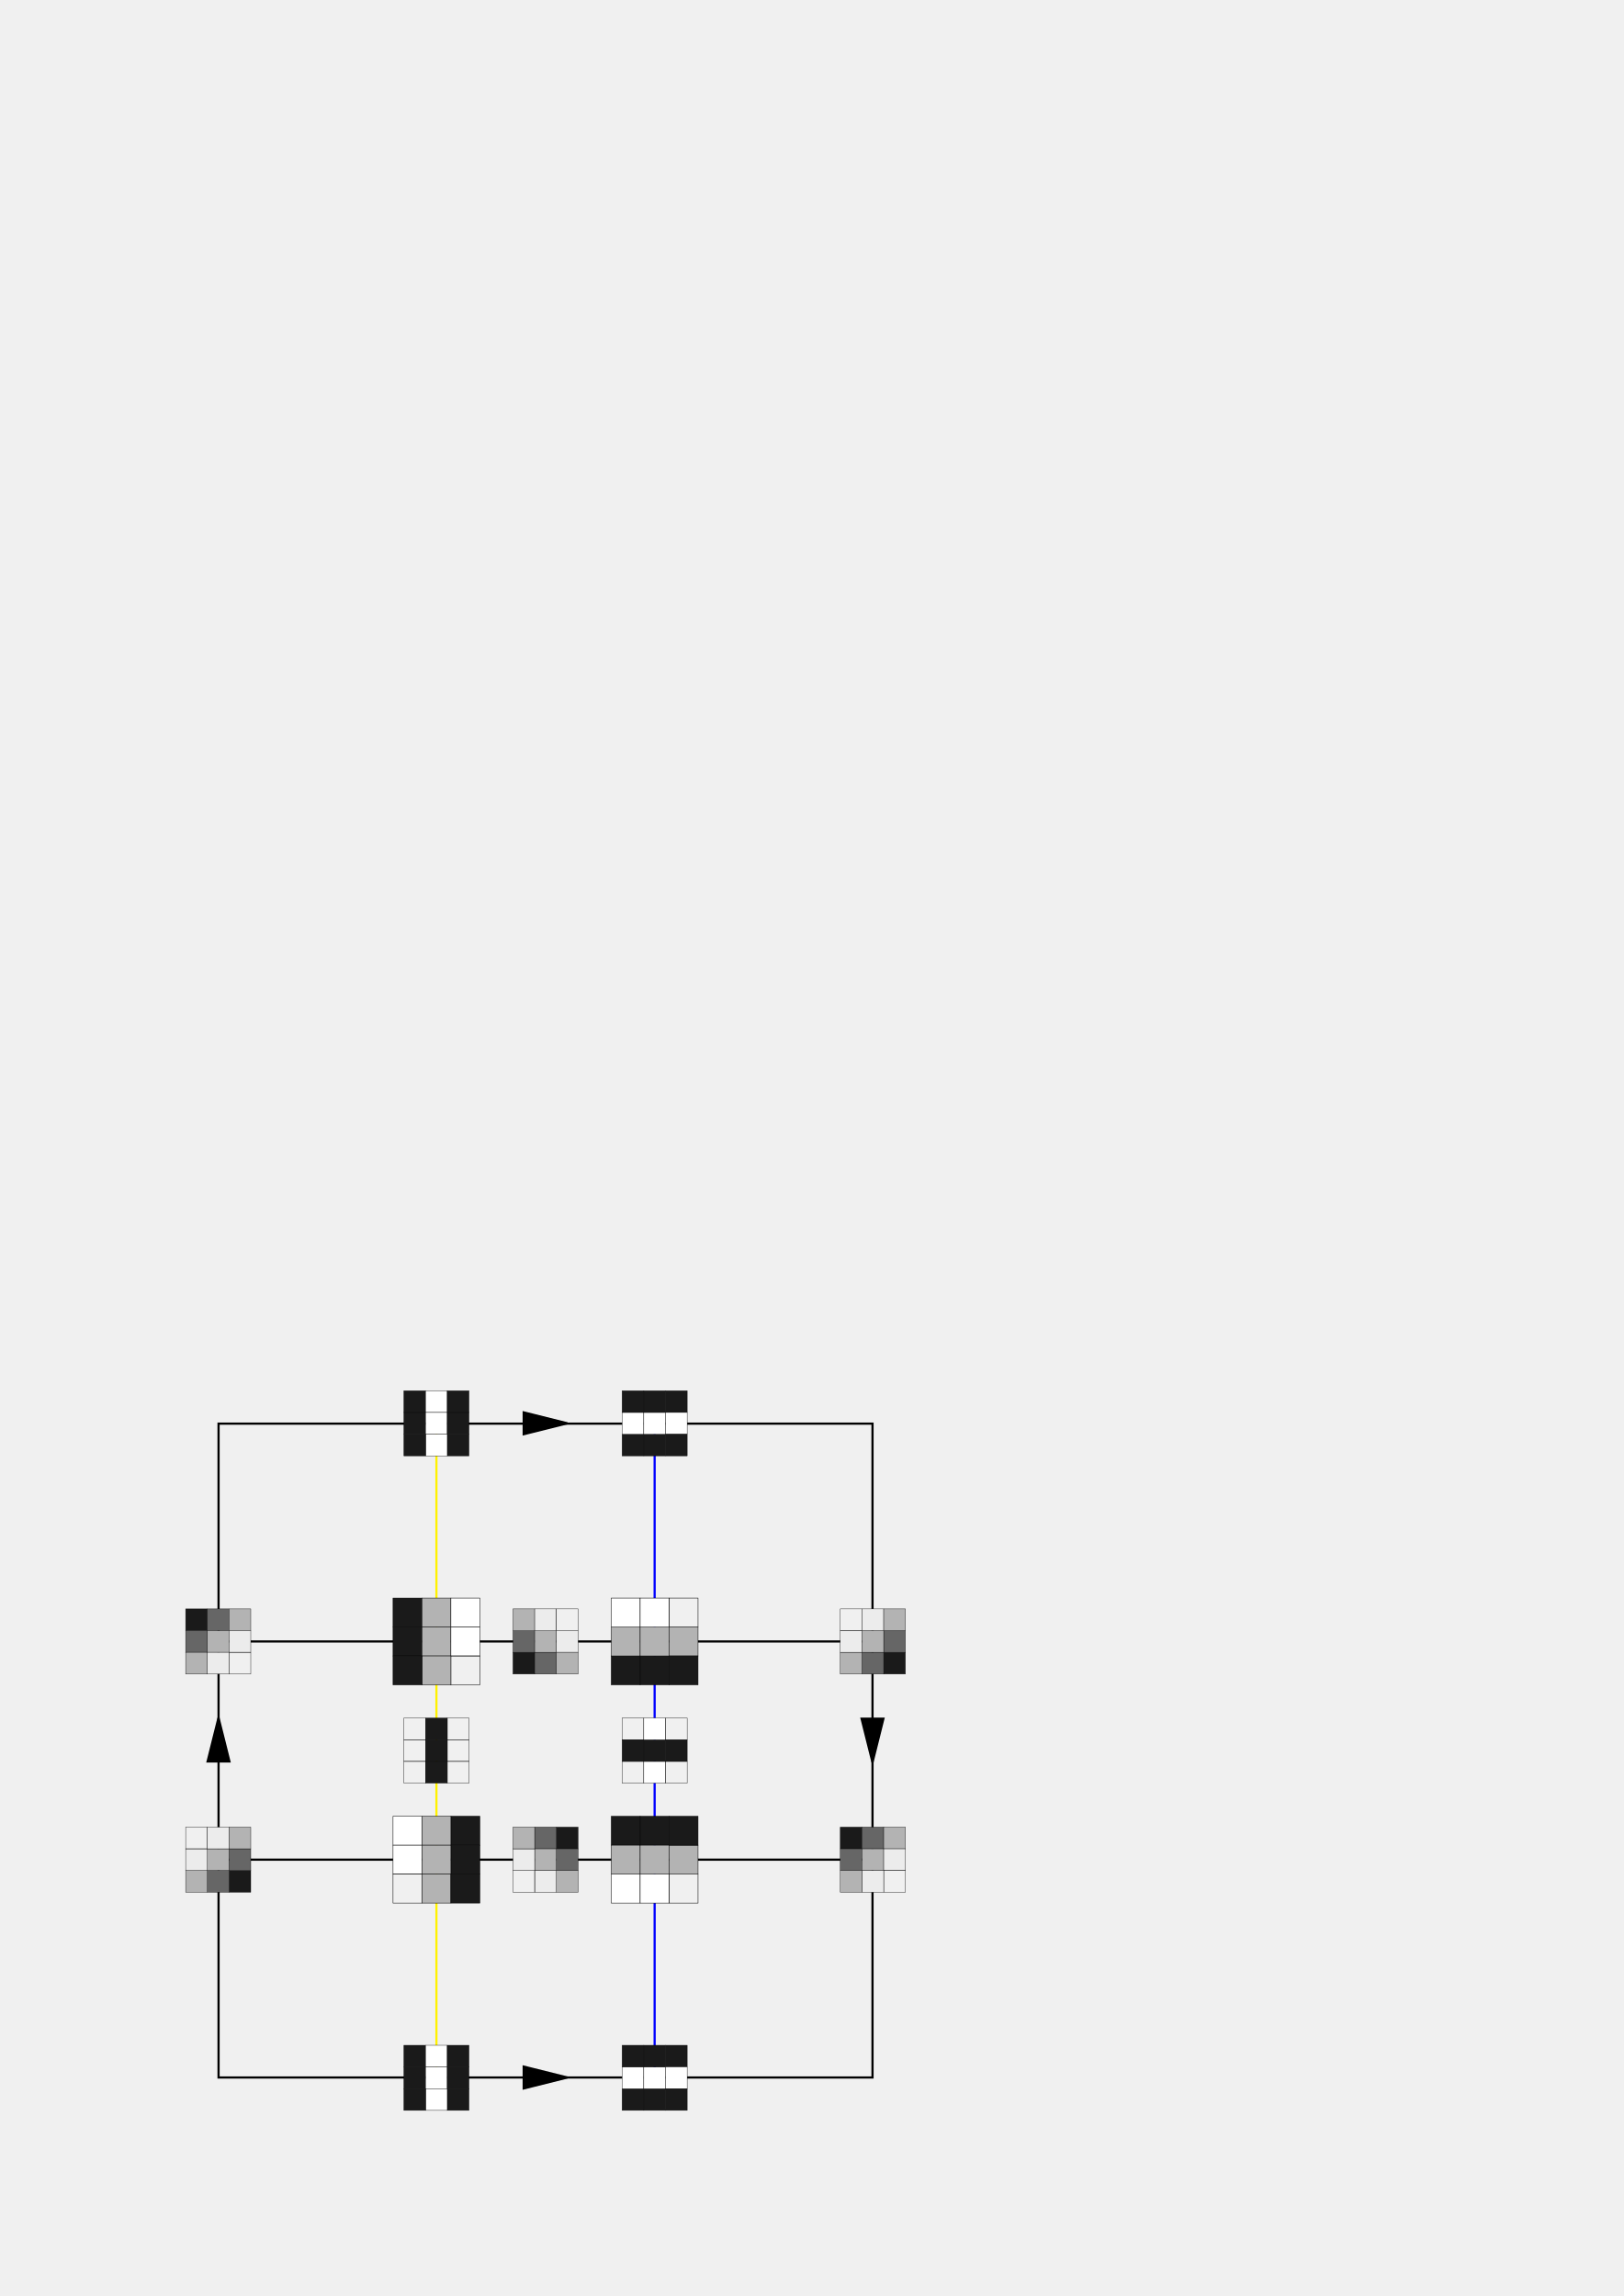
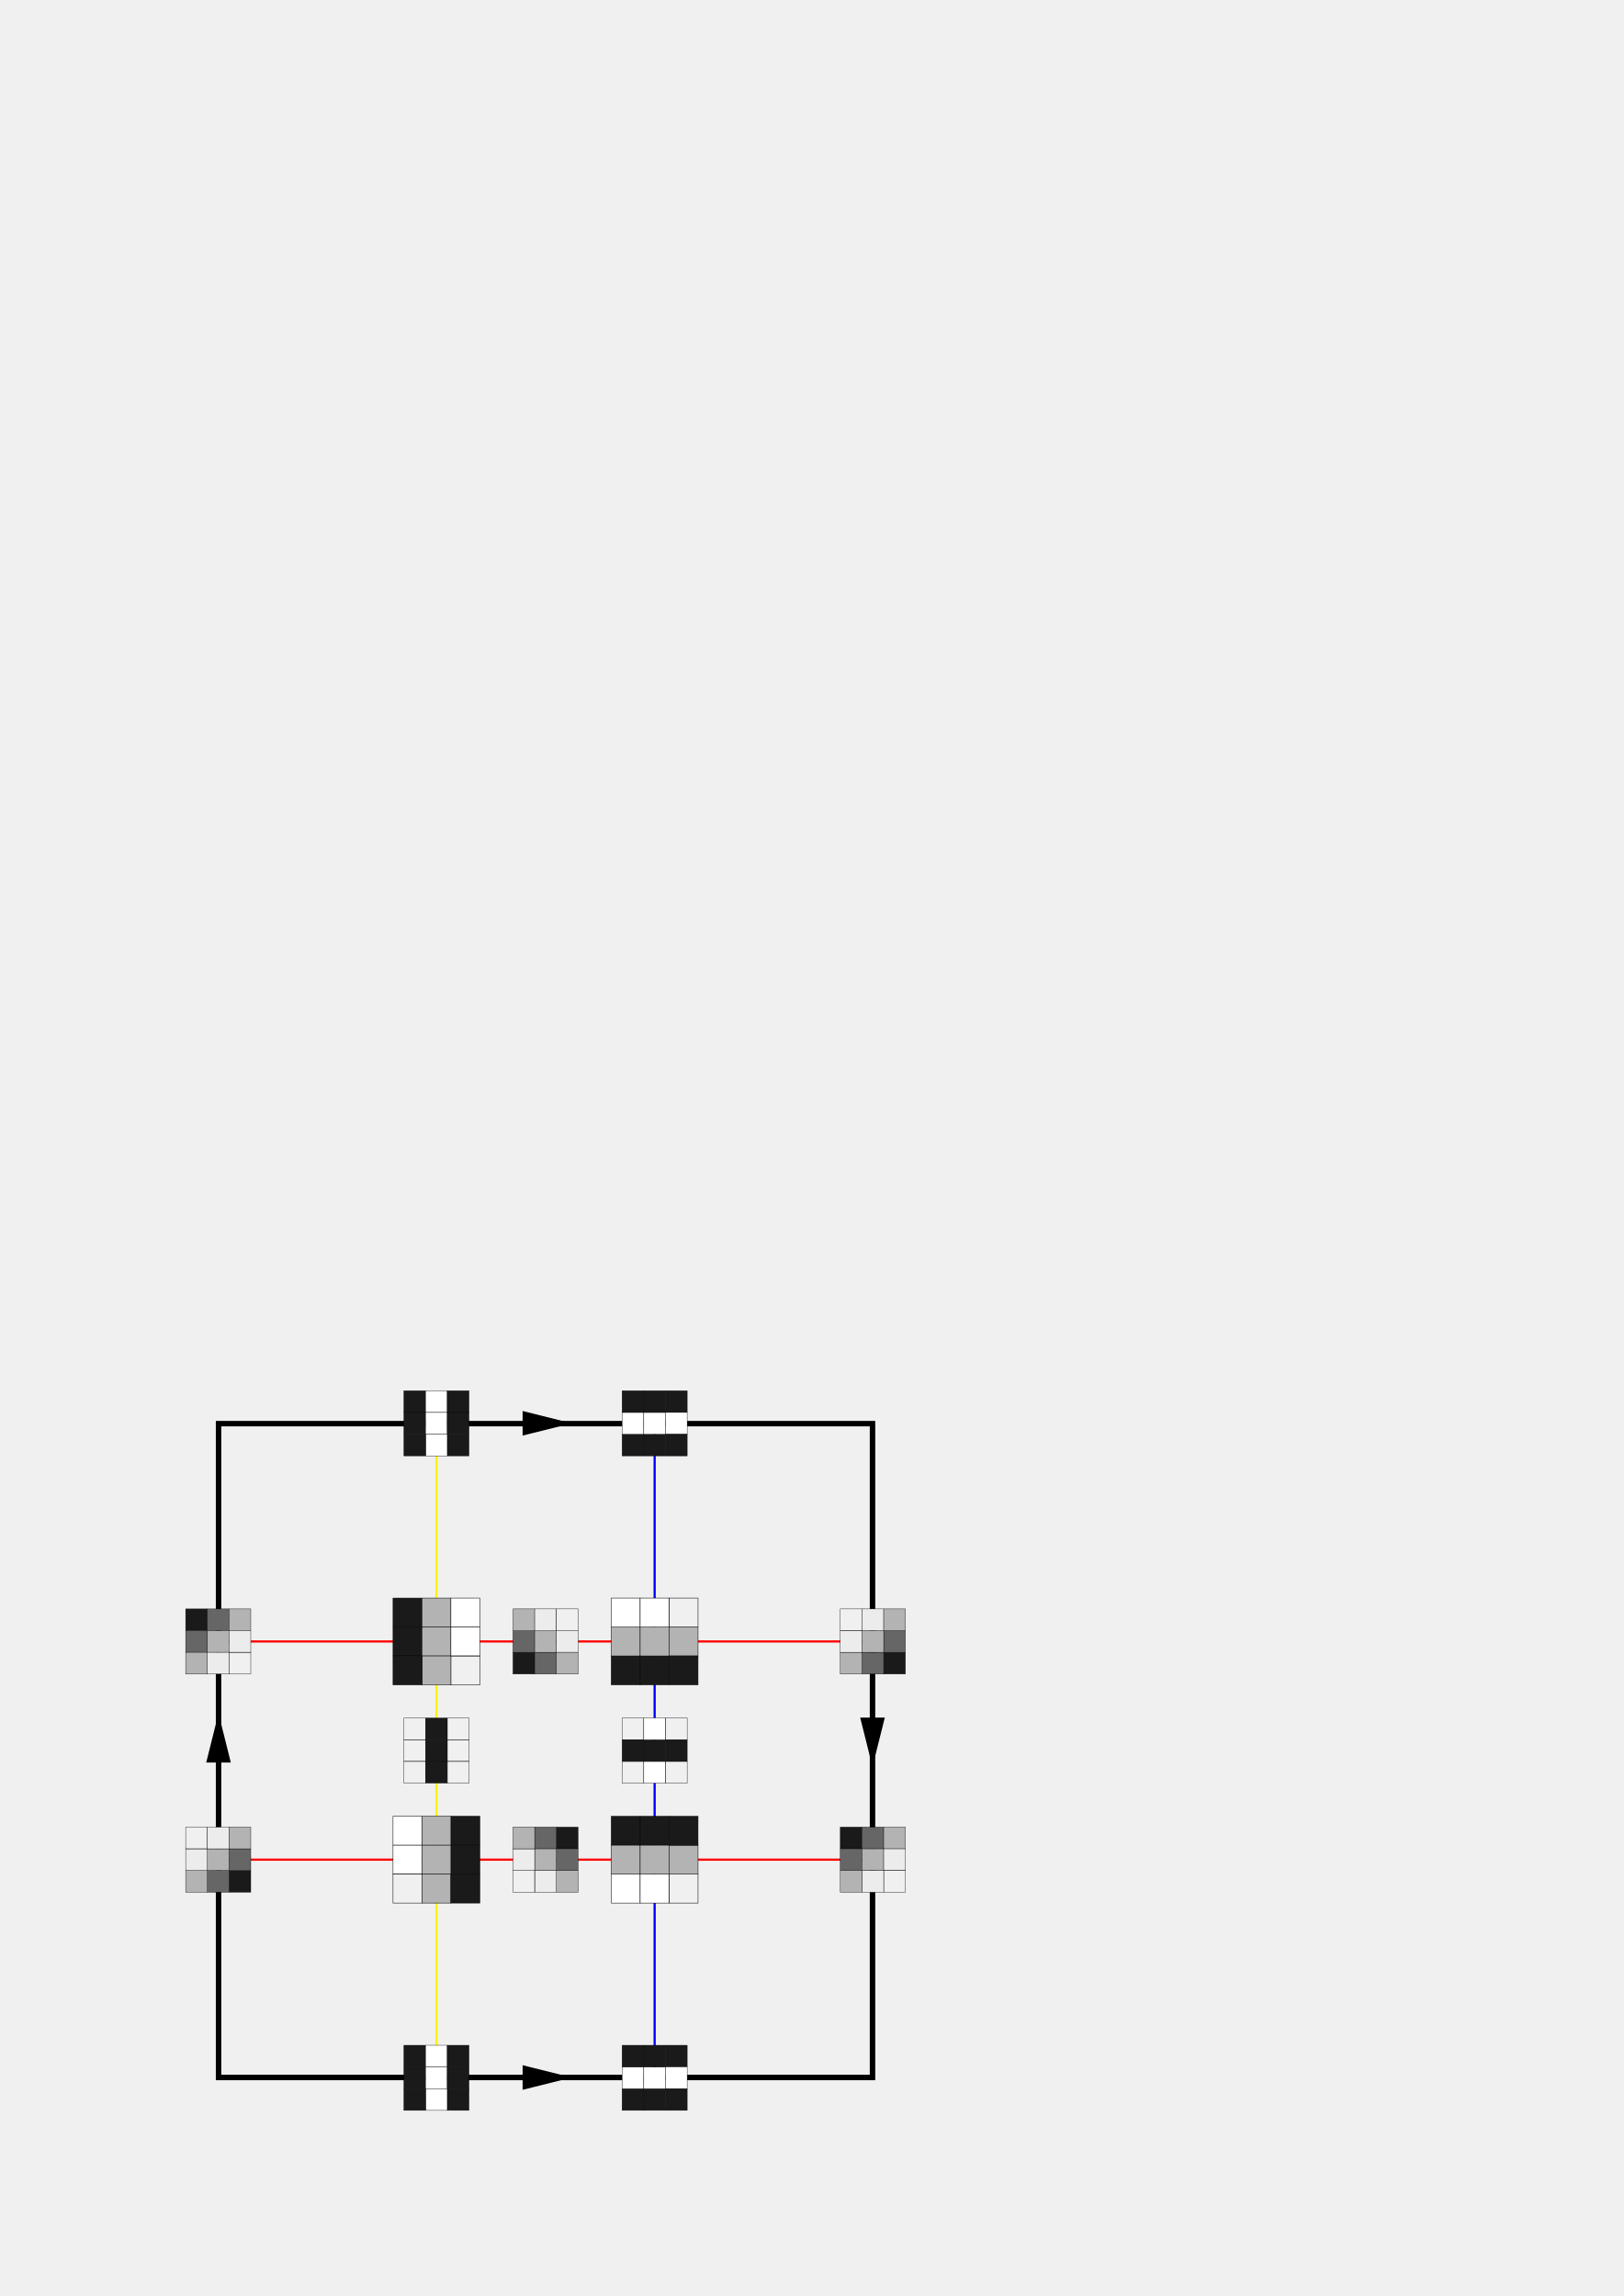
<svg xmlns="http://www.w3.org/2000/svg" width="210mm" height="297mm" viewBox="0 0 744.094 1052.362" id="svg8339" version="1.1">
  <defs id="defs8341" />
  <g id="layer1">
-     <rect style="fill:none;stroke:#000000;stroke-width:1;stroke-miterlimit:4;stroke-dasharray:none;opacity:1" id="rect8347" width="299.688" height="299.688" x="100.156" y="652.518" />
+     <rect style="fill:none;stroke:#000000;stroke-width:2.5;stroke-miterlimit:4;stroke-dasharray:none;opacity:1" id="rect8347" width="299.688" height="299.688" x="100.156" y="652.518" />
    <path style="fill:#fff200;fill-rule:evenodd;stroke:#fff200;stroke-width:1px;stroke-linecap:butt;stroke-linejoin:miter;stroke-opacity:1;fill-opacity:1" d="m 200,652.362 0,300" id="path8910" />
    <path style="fill:#0000ff;fill-rule:evenodd;stroke:#0000ff;stroke-width:1px;stroke-linecap:butt;stroke-linejoin:miter;stroke-opacity:1;fill-opacity:1" d="m 300,652.362 0,300" id="path8912" />
-     <path style="fill:none;fill-rule:evenodd;stroke:#000000;stroke-width:1px;stroke-linecap:butt;stroke-linejoin:miter;stroke-opacity:1" d="m 100,752.362 300,0" id="path8914" />
-     <path style="fill:none;fill-rule:evenodd;stroke:#000000;stroke-width:1px;stroke-linecap:butt;stroke-linejoin:miter;stroke-opacity:1" d="m 100,852.362 300,0" id="path8916" />
+     <path style="fill:#ff0000;fill-rule:evenodd;stroke:#ff0000;stroke-width:1px;stroke-linecap:butt;stroke-linejoin:miter;stroke-opacity:1;fill-opacity:1" d="m 100,752.362 300,0" id="path8914" />
+     <path style="fill:#ff0000;fill-rule:evenodd;stroke:#ff0000;stroke-width:1px;stroke-linecap:butt;stroke-linejoin:miter;stroke-opacity:1;fill-opacity:1" d="m 100,852.362 300,0" id="path8916" />
    <path style="fill:#000000;fill-rule:evenodd;stroke:#000000;stroke-width:1px;stroke-linecap:butt;stroke-linejoin:miter;stroke-opacity:1" d="m 240,647.362 20,5 -20,5 z" id="path8920" />
    <path id="path8922" d="m 240,947.222 20,5 -20,5 z" style="fill:#000000;fill-rule:evenodd;stroke:#000000;stroke-width:1px;stroke-linecap:butt;stroke-linejoin:miter;stroke-opacity:1" />
    <path style="fill:#000000;fill-rule:evenodd;stroke:#000000;stroke-width:1px;stroke-linecap:butt;stroke-linejoin:miter;stroke-opacity:1" d="m 105.14,807.362 -5,-20 -5,20 z" id="path8924" />
    <path id="path8926" d="m 404.84,787.741 -5,20 -5,-20 z" style="fill:#000000;fill-rule:evenodd;stroke:#000000;stroke-width:1px;stroke-linecap:butt;stroke-linejoin:miter;stroke-opacity:1" />
    <g id="layer1-1" transform="matrix(-0.4419889,0,0,0.4419889,311.1287,766.0774)">
      <g transform="translate(146.1786,98.10713)" id="layer1-2" style="fill:none;stroke:#000000">
        <rect style="fill:#1a1a1a;stroke:#000000;stroke-width:0.5;stroke-miterlimit:4;stroke-dasharray:none" id="rect4153" width="30" height="30" x="60.25" y="52.112" />
        <rect y="52.112" x="90.25" height="30" width="30" id="rect4155" style="fill:#b3b3b3;stroke:#000000;stroke-width:0.5;stroke-miterlimit:4;stroke-dasharray:none" />
        <rect style="fill:#ffffff;stroke:#000000;stroke-width:0.5;stroke-miterlimit:4;stroke-dasharray:none" id="rect4157" width="30" height="30" x="120.25" y="52.112" />
        <rect y="82.112" x="60.25" height="30" width="30" id="rect4159" style="fill:#1a1a1a;stroke:#000000;stroke-width:0.5;stroke-miterlimit:4;stroke-dasharray:none" />
        <rect style="fill:#b3b3b3;stroke:#000000;stroke-width:0.5;stroke-miterlimit:4;stroke-dasharray:none" id="rect4161" width="30" height="30" x="90.25" y="82.112" />
        <rect y="82.112" x="120.25" height="30" width="30" id="rect4163" style="fill:#ffffff;stroke:#000000;stroke-width:0.5;stroke-miterlimit:4;stroke-dasharray:none" />
        <rect style="fill:none;stroke:#000000;stroke-width:0.5;stroke-miterlimit:4;stroke-dasharray:none" id="rect4165" width="30" height="30" x="120.25" y="112.112" />
        <rect y="112.112" x="90.25" height="30" width="30" id="rect4167" style="fill:#b3b3b3;stroke:#000000;stroke-width:0.5;stroke-miterlimit:4;stroke-dasharray:none" />
        <rect style="fill:#1a1a1a;stroke:#000000;stroke-width:0.5;stroke-miterlimit:4;stroke-dasharray:none" id="rect4169" width="30" height="30" x="60.25" y="112.112" />
      </g>
    </g>
    <g transform="matrix(0.4419889,0,0,0.4419889,88.87134,666.0774)" id="g9097">
      <g style="fill:none;stroke:#000000" id="g9099" transform="translate(146.1786,98.10713)">
        <rect y="52.112" x="60.25" height="30" width="30" id="rect9101" style="fill:#1a1a1a;stroke:#000000;stroke-width:0.5;stroke-miterlimit:4;stroke-dasharray:none" />
        <rect style="fill:#b3b3b3;stroke:#000000;stroke-width:0.5;stroke-miterlimit:4;stroke-dasharray:none" id="rect9103" width="30" height="30" x="90.25" y="52.112" />
        <rect y="52.112" x="120.25" height="30" width="30" id="rect9105" style="fill:#ffffff;stroke:#000000;stroke-width:0.5;stroke-miterlimit:4;stroke-dasharray:none" />
        <rect style="fill:#1a1a1a;stroke:#000000;stroke-width:0.5;stroke-miterlimit:4;stroke-dasharray:none" id="rect9107" width="30" height="30" x="60.25" y="82.112" />
        <rect y="82.112" x="90.25" height="30" width="30" id="rect9109" style="fill:#b3b3b3;stroke:#000000;stroke-width:0.5;stroke-miterlimit:4;stroke-dasharray:none" />
        <rect style="fill:#ffffff;stroke:#000000;stroke-width:0.5;stroke-miterlimit:4;stroke-dasharray:none" id="rect9111" width="30" height="30" x="120.25" y="82.112" />
        <rect y="112.112" x="120.25" height="30" width="30" id="rect9113" style="fill:none;stroke:#000000;stroke-width:0.5;stroke-miterlimit:4;stroke-dasharray:none" />
        <rect style="fill:#b3b3b3;stroke:#000000;stroke-width:0.5;stroke-miterlimit:4;stroke-dasharray:none" id="rect9115" width="30" height="30" x="90.25" y="112.112" />
        <rect y="112.112" x="60.25" height="30" width="30" id="rect9117" style="fill:#1a1a1a;stroke:#000000;stroke-width:0.5;stroke-miterlimit:4;stroke-dasharray:none" />
      </g>
    </g>
    <g id="layer1-0" transform="matrix(0.3314917,0,0,0.3314917,74.98027,673.2445)">
      <g transform="translate(271.8929,292.3929)" id="layer1-8" style="fill:none;stroke:#000000">
        <rect style="fill:none;stroke:#000000;stroke-width:0.5;stroke-miterlimit:4;stroke-dasharray:none" id="rect4153-7" width="30" height="30" x="60.25" y="52.112" />
        <rect y="52.112" x="90.25" height="30" width="30" id="rect4155-7" style="fill:#1a1a1a;stroke:#000000;stroke-width:0.5;stroke-miterlimit:4;stroke-dasharray:none" />
        <rect style="fill:none;stroke:#000000;stroke-width:0.5;stroke-miterlimit:4;stroke-dasharray:none" id="rect4157-9" width="30" height="30" x="120.25" y="52.112" />
        <rect y="82.112" x="60.25" height="30" width="30" id="rect4159-8" style="fill:none;stroke:#000000;stroke-width:0.5;stroke-miterlimit:4;stroke-dasharray:none" />
        <rect style="fill:#1a1a1a;stroke:#000000;stroke-width:0.5;stroke-miterlimit:4;stroke-dasharray:none" id="rect4161-6" width="30" height="30" x="90.25" y="82.112" />
        <rect y="82.112" x="120.25" height="30" width="30" id="rect4163-2" style="fill:none;stroke:#000000;stroke-width:0.5;stroke-miterlimit:4;stroke-dasharray:none" />
        <rect style="fill:none;stroke:#000000;stroke-width:0.5;stroke-miterlimit:4;stroke-dasharray:none" id="rect4165-4" width="30" height="30" x="120.25" y="112.112" />
        <rect y="112.112" x="90.25" height="30" width="30" id="rect4167-8" style="fill:#1a1a1a;stroke:#000000;stroke-width:0.5;stroke-miterlimit:4;stroke-dasharray:none" />
        <rect style="fill:none;stroke:#000000;stroke-width:0.5;stroke-miterlimit:4;stroke-dasharray:none" id="rect4169-7" width="30" height="30" x="60.25" y="112.112" />
      </g>
    </g>
    <g id="layer1-6" transform="matrix(0.3314917,0,0,0.3314917,88.23995,543.134)">
      <g transform="translate(231.8928,232.3929)" id="layer1-0-6" style="fill:none;stroke:#000000">
        <rect style="fill:#1a1a1a;stroke:#000000;stroke-width:0.5;stroke-miterlimit:4;stroke-dasharray:none" id="rect4153-79" width="30" height="30" x="60.25" y="52.112" />
        <rect y="52.112" x="90.25" height="30" width="30" id="rect4155-4" style="fill:#ffffff;stroke:#000000;stroke-width:0.5;stroke-miterlimit:4;stroke-dasharray:none" />
        <rect style="fill:#1a1a1a;stroke:#000000;stroke-width:0.5;stroke-miterlimit:4;stroke-dasharray:none" id="rect4157-8" width="30" height="30" x="120.25" y="52.112" />
        <rect y="82.112" x="60.25" height="30" width="30" id="rect4159-5" style="fill:#1a1a1a;stroke:#000000;stroke-width:0.5;stroke-miterlimit:4;stroke-dasharray:none" />
        <rect style="fill:#ffffff;stroke:#000000;stroke-width:0.5;stroke-miterlimit:4;stroke-dasharray:none" id="rect4161-9" width="30" height="30" x="90.25" y="82.112" />
        <rect y="82.112" x="120.25" height="30" width="30" id="rect4163-1" style="fill:#1a1a1a;stroke:#000000;stroke-width:0.5;stroke-miterlimit:4;stroke-dasharray:none" />
        <rect style="fill:#1a1a1a;stroke:#000000;stroke-width:0.5;stroke-miterlimit:4;stroke-dasharray:none" id="rect4165-0" width="30" height="30" x="120.25" y="112.112" />
        <rect y="112.112" x="90.25" height="30" width="30" id="rect4167-9" style="fill:#ffffff;stroke:#000000;stroke-width:0.5;stroke-miterlimit:4;stroke-dasharray:none" />
        <rect style="fill:#1a1a1a;stroke:#000000;stroke-width:0.5;stroke-miterlimit:4;stroke-dasharray:none" id="rect4169-3" width="30" height="30" x="60.25" y="112.112" />
      </g>
    </g>
    <g transform="matrix(0.3314917,0,0,0.3314917,88.23995,843.134)" id="g9269">
      <g style="fill:none;stroke:#000000" id="g9271" transform="translate(231.8928,232.3929)">
        <rect y="52.112" x="60.25" height="30" width="30" id="rect9273" style="fill:#1a1a1a;stroke:#000000;stroke-width:0.5;stroke-miterlimit:4;stroke-dasharray:none" />
        <rect style="fill:#ffffff;stroke:#000000;stroke-width:0.5;stroke-miterlimit:4;stroke-dasharray:none" id="rect9275" width="30" height="30" x="90.25" y="52.112" />
        <rect y="52.112" x="120.25" height="30" width="30" id="rect9277" style="fill:#1a1a1a;stroke:#000000;stroke-width:0.5;stroke-miterlimit:4;stroke-dasharray:none" />
        <rect style="fill:#1a1a1a;stroke:#000000;stroke-width:0.5;stroke-miterlimit:4;stroke-dasharray:none" id="rect9279" width="30" height="30" x="60.25" y="82.112" />
        <rect y="82.112" x="90.25" height="30" width="30" id="rect9281" style="fill:#ffffff;stroke:#000000;stroke-width:0.5;stroke-miterlimit:4;stroke-dasharray:none" />
        <rect style="fill:#1a1a1a;stroke:#000000;stroke-width:0.5;stroke-miterlimit:4;stroke-dasharray:none" id="rect9283" width="30" height="30" x="120.25" y="82.112" />
        <rect y="112.112" x="120.25" height="30" width="30" id="rect9285" style="fill:#1a1a1a;stroke:#000000;stroke-width:0.5;stroke-miterlimit:4;stroke-dasharray:none" />
        <rect style="fill:#ffffff;stroke:#000000;stroke-width:0.5;stroke-miterlimit:4;stroke-dasharray:none" id="rect9287" width="30" height="30" x="90.25" y="112.112" />
        <rect y="112.112" x="60.25" height="30" width="30" id="rect9289" style="fill:#1a1a1a;stroke:#000000;stroke-width:0.5;stroke-miterlimit:4;stroke-dasharray:none" />
      </g>
    </g>
    <g id="g9291" transform="matrix(0,-0.4419889,0.4419889,0,213.7152,863.4909)">
      <g transform="translate(146.1786,98.10713)" id="g9293" style="fill:none;stroke:#000000">
        <rect style="fill:#1a1a1a;stroke:#000000;stroke-width:0.5;stroke-miterlimit:4;stroke-dasharray:none" id="rect9295" width="30" height="30" x="60.25" y="52.112" />
        <rect y="52.112" x="90.25" height="30" width="30" id="rect9297" style="fill:#b3b3b3;stroke:#000000;stroke-width:0.5;stroke-miterlimit:4;stroke-dasharray:none" />
        <rect style="fill:#ffffff;stroke:#000000;stroke-width:0.5;stroke-miterlimit:4;stroke-dasharray:none" id="rect9299" width="30" height="30" x="120.25" y="52.112" />
        <rect y="82.112" x="60.25" height="30" width="30" id="rect9301" style="fill:#1a1a1a;stroke:#000000;stroke-width:0.5;stroke-miterlimit:4;stroke-dasharray:none" />
        <rect style="fill:#b3b3b3;stroke:#000000;stroke-width:0.5;stroke-miterlimit:4;stroke-dasharray:none" id="rect9303" width="30" height="30" x="90.25" y="82.112" />
        <rect y="82.112" x="120.25" height="30" width="30" id="rect9305" style="fill:#ffffff;stroke:#000000;stroke-width:0.5;stroke-miterlimit:4;stroke-dasharray:none" />
        <rect style="fill:none;stroke:#000000;stroke-width:0.5;stroke-miterlimit:4;stroke-dasharray:none" id="rect9307" width="30" height="30" x="120.25" y="112.112" />
        <rect y="112.112" x="90.25" height="30" width="30" id="rect9309" style="fill:#b3b3b3;stroke:#000000;stroke-width:0.5;stroke-miterlimit:4;stroke-dasharray:none" />
        <rect style="fill:#1a1a1a;stroke:#000000;stroke-width:0.5;stroke-miterlimit:4;stroke-dasharray:none" id="rect9311" width="30" height="30" x="60.25" y="112.112" />
      </g>
    </g>
    <g id="layer1-80" transform="matrix(0,-0.3314917,0.3314917,0,126.565,847.0741)">
      <g transform="translate(180.4643,275.25)" id="layer1-3" style="fill:none;stroke:#000000">
        <rect style="fill:#1a1a1a;stroke:#000000;stroke-width:0.5;stroke-miterlimit:4;stroke-dasharray:none" id="rect4153-4" width="30" height="30" x="60.25" y="52.112" />
        <rect y="52.112" x="90.25" height="30" width="30" id="rect4155-5" style="fill:#666666;stroke:#000000;stroke-width:0.5;stroke-miterlimit:4;stroke-dasharray:none" />
        <rect style="fill:#b3b3b3;stroke:#000000;stroke-width:0.5;stroke-miterlimit:4;stroke-dasharray:none" id="rect4157-5" width="30" height="30" x="120.25" y="52.112" />
        <rect y="82.112" x="60.25" height="30" width="30" id="rect4159-4" style="fill:#666666;stroke:#000000;stroke-width:0.5;stroke-miterlimit:4;stroke-dasharray:none" />
        <rect style="fill:#b3b3b3;stroke:#000000;stroke-width:0.5;stroke-miterlimit:4;stroke-dasharray:none" id="rect4161-4" width="30" height="30" x="90.25" y="82.112" />
        <rect y="82.112" x="120.25" height="30" width="30" id="rect4163-0" style="fill:#ececec;stroke:#000000;stroke-width:0.5;stroke-miterlimit:4;stroke-dasharray:none" />
        <rect style="fill:none;stroke:#000000;stroke-width:0.5;stroke-miterlimit:4;stroke-dasharray:none" id="rect4165-6" width="30" height="30" x="120.25" y="112.112" />
        <rect y="112.112" x="90.25" height="30" width="30" id="rect4167-92" style="fill:#ececec;stroke:#000000;stroke-width:0.5;stroke-miterlimit:4;stroke-dasharray:none" />
        <rect style="fill:#b3b3b3;stroke:#000000;stroke-width:0.5;stroke-miterlimit:4;stroke-dasharray:none" id="rect4169-4" width="30" height="30" x="60.25" y="112.112" />
      </g>
    </g>
    <g transform="matrix(-0.3314917,0,0,-0.3314917,494.7119,875.7972)" id="g9388">
      <g style="fill:none;stroke:#000000" id="g9390" transform="translate(180.4643,275.25)">
        <rect y="52.112" x="60.25" height="30" width="30" id="rect9392" style="fill:#1a1a1a;stroke:#000000;stroke-width:0.5;stroke-miterlimit:4;stroke-dasharray:none" />
        <rect style="fill:#666666;stroke:#000000;stroke-width:0.5;stroke-miterlimit:4;stroke-dasharray:none" id="rect9394" width="30" height="30" x="90.25" y="52.112" />
        <rect y="52.112" x="120.25" height="30" width="30" id="rect9396" style="fill:#b3b3b3;stroke:#000000;stroke-width:0.5;stroke-miterlimit:4;stroke-dasharray:none" />
        <rect style="fill:#666666;stroke:#000000;stroke-width:0.5;stroke-miterlimit:4;stroke-dasharray:none" id="rect9398" width="30" height="30" x="60.25" y="82.112" />
        <rect y="82.112" x="90.25" height="30" width="30" id="rect9400" style="fill:#b3b3b3;stroke:#000000;stroke-width:0.5;stroke-miterlimit:4;stroke-dasharray:none" />
        <rect style="fill:#ececec;stroke:#000000;stroke-width:0.5;stroke-miterlimit:4;stroke-dasharray:none" id="rect9402" width="30" height="30" x="120.25" y="82.112" />
        <rect y="112.112" x="120.25" height="30" width="30" id="rect9404" style="fill:none;stroke:#000000;stroke-width:0.5;stroke-miterlimit:4;stroke-dasharray:none" />
        <rect style="fill:#ececec;stroke:#000000;stroke-width:0.5;stroke-miterlimit:4;stroke-dasharray:none" id="rect9406" width="30" height="30" x="90.25" y="112.112" />
        <rect y="112.112" x="60.25" height="30" width="30" id="rect9408" style="fill:#b3b3b3;stroke:#000000;stroke-width:0.5;stroke-miterlimit:4;stroke-dasharray:none" />
      </g>
    </g>
    <g id="g9410" transform="matrix(-0.3314917,0,0,-0.3314917,194.7119,975.7972)">
      <g transform="translate(180.4643,275.25)" id="g9412" style="fill:none;stroke:#000000">
        <rect style="fill:#1a1a1a;stroke:#000000;stroke-width:0.5;stroke-miterlimit:4;stroke-dasharray:none" id="rect9414" width="30" height="30" x="60.25" y="52.112" />
        <rect y="52.112" x="90.25" height="30" width="30" id="rect9416" style="fill:#666666;stroke:#000000;stroke-width:0.5;stroke-miterlimit:4;stroke-dasharray:none" />
        <rect style="fill:#b3b3b3;stroke:#000000;stroke-width:0.5;stroke-miterlimit:4;stroke-dasharray:none" id="rect9418" width="30" height="30" x="120.25" y="52.112" />
        <rect y="82.112" x="60.25" height="30" width="30" id="rect9420" style="fill:#666666;stroke:#000000;stroke-width:0.5;stroke-miterlimit:4;stroke-dasharray:none" />
        <rect style="fill:#b3b3b3;stroke:#000000;stroke-width:0.5;stroke-miterlimit:4;stroke-dasharray:none" id="rect9422" width="30" height="30" x="90.25" y="82.112" />
        <rect y="82.112" x="120.25" height="30" width="30" id="rect9424" style="fill:#ececec;stroke:#000000;stroke-width:0.5;stroke-miterlimit:4;stroke-dasharray:none" />
        <rect style="fill:none;stroke:#000000;stroke-width:0.5;stroke-miterlimit:4;stroke-dasharray:none" id="rect9426" width="30" height="30" x="120.25" y="112.112" />
        <rect y="112.112" x="90.25" height="30" width="30" id="rect9428" style="fill:#ececec;stroke:#000000;stroke-width:0.5;stroke-miterlimit:4;stroke-dasharray:none" />
        <rect style="fill:#b3b3b3;stroke:#000000;stroke-width:0.5;stroke-miterlimit:4;stroke-dasharray:none" id="rect9430" width="30" height="30" x="60.25" y="112.112" />
      </g>
    </g>
    <g transform="matrix(0,0.4419889,0.4419889,0,213.7152,741.2335)" id="g9451">
      <g style="fill:none;stroke:#000000" id="g9453" transform="translate(146.1786,98.10713)">
        <rect y="52.112" x="60.25" height="30" width="30" id="rect9455" style="fill:#1a1a1a;stroke:#000000;stroke-width:0.5;stroke-miterlimit:4;stroke-dasharray:none" />
        <rect style="fill:#b3b3b3;stroke:#000000;stroke-width:0.5;stroke-miterlimit:4;stroke-dasharray:none" id="rect9457" width="30" height="30" x="90.25" y="52.112" />
        <rect y="52.112" x="120.25" height="30" width="30" id="rect9459" style="fill:#ffffff;stroke:#000000;stroke-width:0.5;stroke-miterlimit:4;stroke-dasharray:none" />
        <rect style="fill:#1a1a1a;stroke:#000000;stroke-width:0.5;stroke-miterlimit:4;stroke-dasharray:none" id="rect9461" width="30" height="30" x="60.25" y="82.112" />
        <rect y="82.112" x="90.25" height="30" width="30" id="rect9463" style="fill:#b3b3b3;stroke:#000000;stroke-width:0.5;stroke-miterlimit:4;stroke-dasharray:none" />
        <rect style="fill:#ffffff;stroke:#000000;stroke-width:0.5;stroke-miterlimit:4;stroke-dasharray:none" id="rect9465" width="30" height="30" x="120.25" y="82.112" />
        <rect y="112.112" x="120.25" height="30" width="30" id="rect9467" style="fill:none;stroke:#000000;stroke-width:0.5;stroke-miterlimit:4;stroke-dasharray:none" />
        <rect style="fill:#b3b3b3;stroke:#000000;stroke-width:0.5;stroke-miterlimit:4;stroke-dasharray:none" id="rect9469" width="30" height="30" x="90.25" y="112.112" />
        <rect y="112.112" x="60.25" height="30" width="30" id="rect9471" style="fill:#1a1a1a;stroke:#000000;stroke-width:0.5;stroke-miterlimit:4;stroke-dasharray:none" />
      </g>
    </g>
    <g transform="matrix(0,0.3314917,-0.3314917,0,373.435,757.6503)" id="g9492">
      <g style="fill:none;stroke:#000000" id="g9494" transform="translate(180.4643,275.25)">
        <rect y="52.112" x="60.25" height="30" width="30" id="rect9496" style="fill:#1a1a1a;stroke:#000000;stroke-width:0.5;stroke-miterlimit:4;stroke-dasharray:none" />
        <rect style="fill:#666666;stroke:#000000;stroke-width:0.5;stroke-miterlimit:4;stroke-dasharray:none" id="rect9498" width="30" height="30" x="90.25" y="52.112" />
        <rect y="52.112" x="120.25" height="30" width="30" id="rect9500" style="fill:#b3b3b3;stroke:#000000;stroke-width:0.5;stroke-miterlimit:4;stroke-dasharray:none" />
        <rect style="fill:#666666;stroke:#000000;stroke-width:0.5;stroke-miterlimit:4;stroke-dasharray:none" id="rect9502" width="30" height="30" x="60.25" y="82.112" />
        <rect y="82.112" x="90.25" height="30" width="30" id="rect9504" style="fill:#b3b3b3;stroke:#000000;stroke-width:0.5;stroke-miterlimit:4;stroke-dasharray:none" />
        <rect style="fill:#ececec;stroke:#000000;stroke-width:0.5;stroke-miterlimit:4;stroke-dasharray:none" id="rect9506" width="30" height="30" x="120.25" y="82.112" />
        <rect y="112.112" x="120.25" height="30" width="30" id="rect9508" style="fill:none;stroke:#000000;stroke-width:0.5;stroke-miterlimit:4;stroke-dasharray:none" />
        <rect style="fill:#ececec;stroke:#000000;stroke-width:0.5;stroke-miterlimit:4;stroke-dasharray:none" id="rect9510" width="30" height="30" x="90.25" y="112.112" />
        <rect y="112.112" x="60.25" height="30" width="30" id="rect9512" style="fill:#b3b3b3;stroke:#000000;stroke-width:0.5;stroke-miterlimit:4;stroke-dasharray:none" />
      </g>
    </g>
    <g id="g9514" transform="matrix(0.3314917,0,0,0.3314917,5.288085,628.9272)">
      <g transform="translate(180.4643,275.25)" id="g9516" style="fill:none;stroke:#000000">
        <rect style="fill:#1a1a1a;stroke:#000000;stroke-width:0.5;stroke-miterlimit:4;stroke-dasharray:none" id="rect9518" width="30" height="30" x="60.25" y="52.112" />
        <rect y="52.112" x="90.25" height="30" width="30" id="rect9520" style="fill:#666666;stroke:#000000;stroke-width:0.5;stroke-miterlimit:4;stroke-dasharray:none" />
        <rect style="fill:#b3b3b3;stroke:#000000;stroke-width:0.5;stroke-miterlimit:4;stroke-dasharray:none" id="rect9522" width="30" height="30" x="120.25" y="52.112" />
        <rect y="82.112" x="60.25" height="30" width="30" id="rect9524" style="fill:#666666;stroke:#000000;stroke-width:0.5;stroke-miterlimit:4;stroke-dasharray:none" />
        <rect style="fill:#b3b3b3;stroke:#000000;stroke-width:0.5;stroke-miterlimit:4;stroke-dasharray:none" id="rect9526" width="30" height="30" x="90.25" y="82.112" />
        <rect y="82.112" x="120.25" height="30" width="30" id="rect9528" style="fill:#ececec;stroke:#000000;stroke-width:0.5;stroke-miterlimit:4;stroke-dasharray:none" />
        <rect style="fill:none;stroke:#000000;stroke-width:0.5;stroke-miterlimit:4;stroke-dasharray:none" id="rect9530" width="30" height="30" x="120.25" y="112.112" />
        <rect y="112.112" x="90.25" height="30" width="30" id="rect9532" style="fill:#ececec;stroke:#000000;stroke-width:0.5;stroke-miterlimit:4;stroke-dasharray:none" />
        <rect style="fill:#b3b3b3;stroke:#000000;stroke-width:0.5;stroke-miterlimit:4;stroke-dasharray:none" id="rect9534" width="30" height="30" x="60.25" y="112.112" />
      </g>
    </g>
    <g transform="matrix(0.3314917,0,0,0.3314917,305.2881,728.9272)" id="g9555">
      <g style="fill:none;stroke:#000000" id="g9557" transform="translate(180.4643,275.25)">
        <rect y="52.112" x="60.25" height="30" width="30" id="rect9559" style="fill:#1a1a1a;stroke:#000000;stroke-width:0.5;stroke-miterlimit:4;stroke-dasharray:none" />
        <rect style="fill:#666666;stroke:#000000;stroke-width:0.5;stroke-miterlimit:4;stroke-dasharray:none" id="rect9561" width="30" height="30" x="90.25" y="52.112" />
        <rect y="52.112" x="120.25" height="30" width="30" id="rect9563" style="fill:#b3b3b3;stroke:#000000;stroke-width:0.5;stroke-miterlimit:4;stroke-dasharray:none" />
        <rect style="fill:#666666;stroke:#000000;stroke-width:0.5;stroke-miterlimit:4;stroke-dasharray:none" id="rect9565" width="30" height="30" x="60.25" y="82.112" />
        <rect y="82.112" x="90.25" height="30" width="30" id="rect9567" style="fill:#b3b3b3;stroke:#000000;stroke-width:0.5;stroke-miterlimit:4;stroke-dasharray:none" />
        <rect style="fill:#ececec;stroke:#000000;stroke-width:0.5;stroke-miterlimit:4;stroke-dasharray:none" id="rect9569" width="30" height="30" x="120.25" y="82.112" />
        <rect y="112.112" x="120.25" height="30" width="30" id="rect9571" style="fill:none;stroke:#000000;stroke-width:0.5;stroke-miterlimit:4;stroke-dasharray:none" />
        <rect style="fill:#ececec;stroke:#000000;stroke-width:0.5;stroke-miterlimit:4;stroke-dasharray:none" id="rect9573" width="30" height="30" x="90.25" y="112.112" />
        <rect y="112.112" x="60.25" height="30" width="30" id="rect9575" style="fill:#b3b3b3;stroke:#000000;stroke-width:0.5;stroke-miterlimit:4;stroke-dasharray:none" />
      </g>
    </g>
    <g transform="matrix(0,-0.3314917,0.3314917,0,170.8823,927.3819)" id="g9577">
      <g style="fill:none;stroke:#000000" id="g9579" transform="translate(271.8929,292.3929)">
        <rect y="52.112" x="60.25" height="30" width="30" id="rect9581" style="fill:none;stroke:#000000;stroke-width:0.5;stroke-miterlimit:4;stroke-dasharray:none" />
        <rect style="fill:#1a1a1a;stroke:#000000;stroke-width:0.5;stroke-miterlimit:4;stroke-dasharray:none" id="rect9583" width="30" height="30" x="90.25" y="52.112" />
        <rect y="52.112" x="120.25" height="30" width="30" id="rect9585" style="fill:none;stroke:#000000;stroke-width:0.5;stroke-miterlimit:4;stroke-dasharray:none" />
        <rect style="fill:#ffffff;stroke:#000000;stroke-width:0.5;stroke-miterlimit:4;stroke-dasharray:none" id="rect9587" width="30" height="30" x="60.25" y="82.112" />
        <rect y="82.112" x="90.25" height="30" width="30" id="rect9589" style="fill:#1a1a1a;stroke:#000000;stroke-width:0.5;stroke-miterlimit:4;stroke-dasharray:none" />
        <rect style="fill:#ffffff;stroke:#000000;stroke-width:0.5;stroke-miterlimit:4;stroke-dasharray:none" id="rect9591" width="30" height="30" x="120.25" y="82.112" />
        <rect y="112.112" x="120.25" height="30" width="30" id="rect9593" style="fill:none;stroke:#000000;stroke-width:0.5;stroke-miterlimit:4;stroke-dasharray:none" />
        <rect style="fill:#1a1a1a;stroke:#000000;stroke-width:0.5;stroke-miterlimit:4;stroke-dasharray:none" id="rect9595" width="30" height="30" x="90.25" y="112.112" />
        <rect y="112.112" x="60.25" height="30" width="30" id="rect9597" style="fill:none;stroke:#000000;stroke-width:0.5;stroke-miterlimit:4;stroke-dasharray:none" />
      </g>
    </g>
    <g transform="matrix(0,-0.3314917,0.3314917,0,190.7718,764.1223)" id="g9599">
      <g style="fill:none;stroke:#000000" id="g9601" transform="translate(231.8928,232.3929)">
        <rect y="52.112" x="60.25" height="30" width="30" id="rect9603" style="fill:#1a1a1a;stroke:#000000;stroke-width:0.5;stroke-miterlimit:4;stroke-dasharray:none" />
        <rect style="fill:#ffffff;stroke:#000000;stroke-width:0.5;stroke-miterlimit:4;stroke-dasharray:none" id="rect9605" width="30" height="30" x="90.25" y="52.112" />
        <rect y="52.112" x="120.25" height="30" width="30" id="rect9607" style="fill:#1a1a1a;stroke:#000000;stroke-width:0.5;stroke-miterlimit:4;stroke-dasharray:none" />
        <rect style="fill:#1a1a1a;stroke:#000000;stroke-width:0.5;stroke-miterlimit:4;stroke-dasharray:none" id="rect9609" width="30" height="30" x="60.25" y="82.112" />
        <rect y="82.112" x="90.25" height="30" width="30" id="rect9611" style="fill:#ffffff;stroke:#000000;stroke-width:0.5;stroke-miterlimit:4;stroke-dasharray:none" />
        <rect style="fill:#1a1a1a;stroke:#000000;stroke-width:0.5;stroke-miterlimit:4;stroke-dasharray:none" id="rect9613" width="30" height="30" x="120.25" y="82.112" />
        <rect y="112.112" x="120.25" height="30" width="30" id="rect9615" style="fill:#1a1a1a;stroke:#000000;stroke-width:0.5;stroke-miterlimit:4;stroke-dasharray:none" />
        <rect style="fill:#ffffff;stroke:#000000;stroke-width:0.5;stroke-miterlimit:4;stroke-dasharray:none" id="rect9617" width="30" height="30" x="90.25" y="112.112" />
        <rect y="112.112" x="60.25" height="30" width="30" id="rect9619" style="fill:#1a1a1a;stroke:#000000;stroke-width:0.5;stroke-miterlimit:4;stroke-dasharray:none" />
      </g>
    </g>
    <g id="g9621" transform="matrix(0,-0.3314917,0.3314917,0,190.7718,1064.122)">
      <g transform="translate(231.8928,232.3929)" id="g9623" style="fill:none;stroke:#000000">
        <rect style="fill:#1a1a1a;stroke:#000000;stroke-width:0.5;stroke-miterlimit:4;stroke-dasharray:none" id="rect9625" width="30" height="30" x="60.25" y="52.112" />
        <rect y="52.112" x="90.25" height="30" width="30" id="rect9627" style="fill:#ffffff;stroke:#000000;stroke-width:0.5;stroke-miterlimit:4;stroke-dasharray:none" />
        <rect style="fill:#1a1a1a;stroke:#000000;stroke-width:0.5;stroke-miterlimit:4;stroke-dasharray:none" id="rect9629" width="30" height="30" x="120.25" y="52.112" />
        <rect y="82.112" x="60.25" height="30" width="30" id="rect9631" style="fill:#1a1a1a;stroke:#000000;stroke-width:0.5;stroke-miterlimit:4;stroke-dasharray:none" />
        <rect style="fill:#ffffff;stroke:#000000;stroke-width:0.5;stroke-miterlimit:4;stroke-dasharray:none" id="rect9633" width="30" height="30" x="90.25" y="82.112" />
        <rect y="82.112" x="120.25" height="30" width="30" id="rect9635" style="fill:#1a1a1a;stroke:#000000;stroke-width:0.5;stroke-miterlimit:4;stroke-dasharray:none" />
        <rect style="fill:#1a1a1a;stroke:#000000;stroke-width:0.5;stroke-miterlimit:4;stroke-dasharray:none" id="rect9637" width="30" height="30" x="120.25" y="112.112" />
        <rect y="112.112" x="90.25" height="30" width="30" id="rect9639" style="fill:#ffffff;stroke:#000000;stroke-width:0.5;stroke-miterlimit:4;stroke-dasharray:none" />
        <rect style="fill:#1a1a1a;stroke:#000000;stroke-width:0.5;stroke-miterlimit:4;stroke-dasharray:none" id="rect9641" width="30" height="30" x="60.25" y="112.112" />
      </g>
    </g>
  </g>
</svg>
